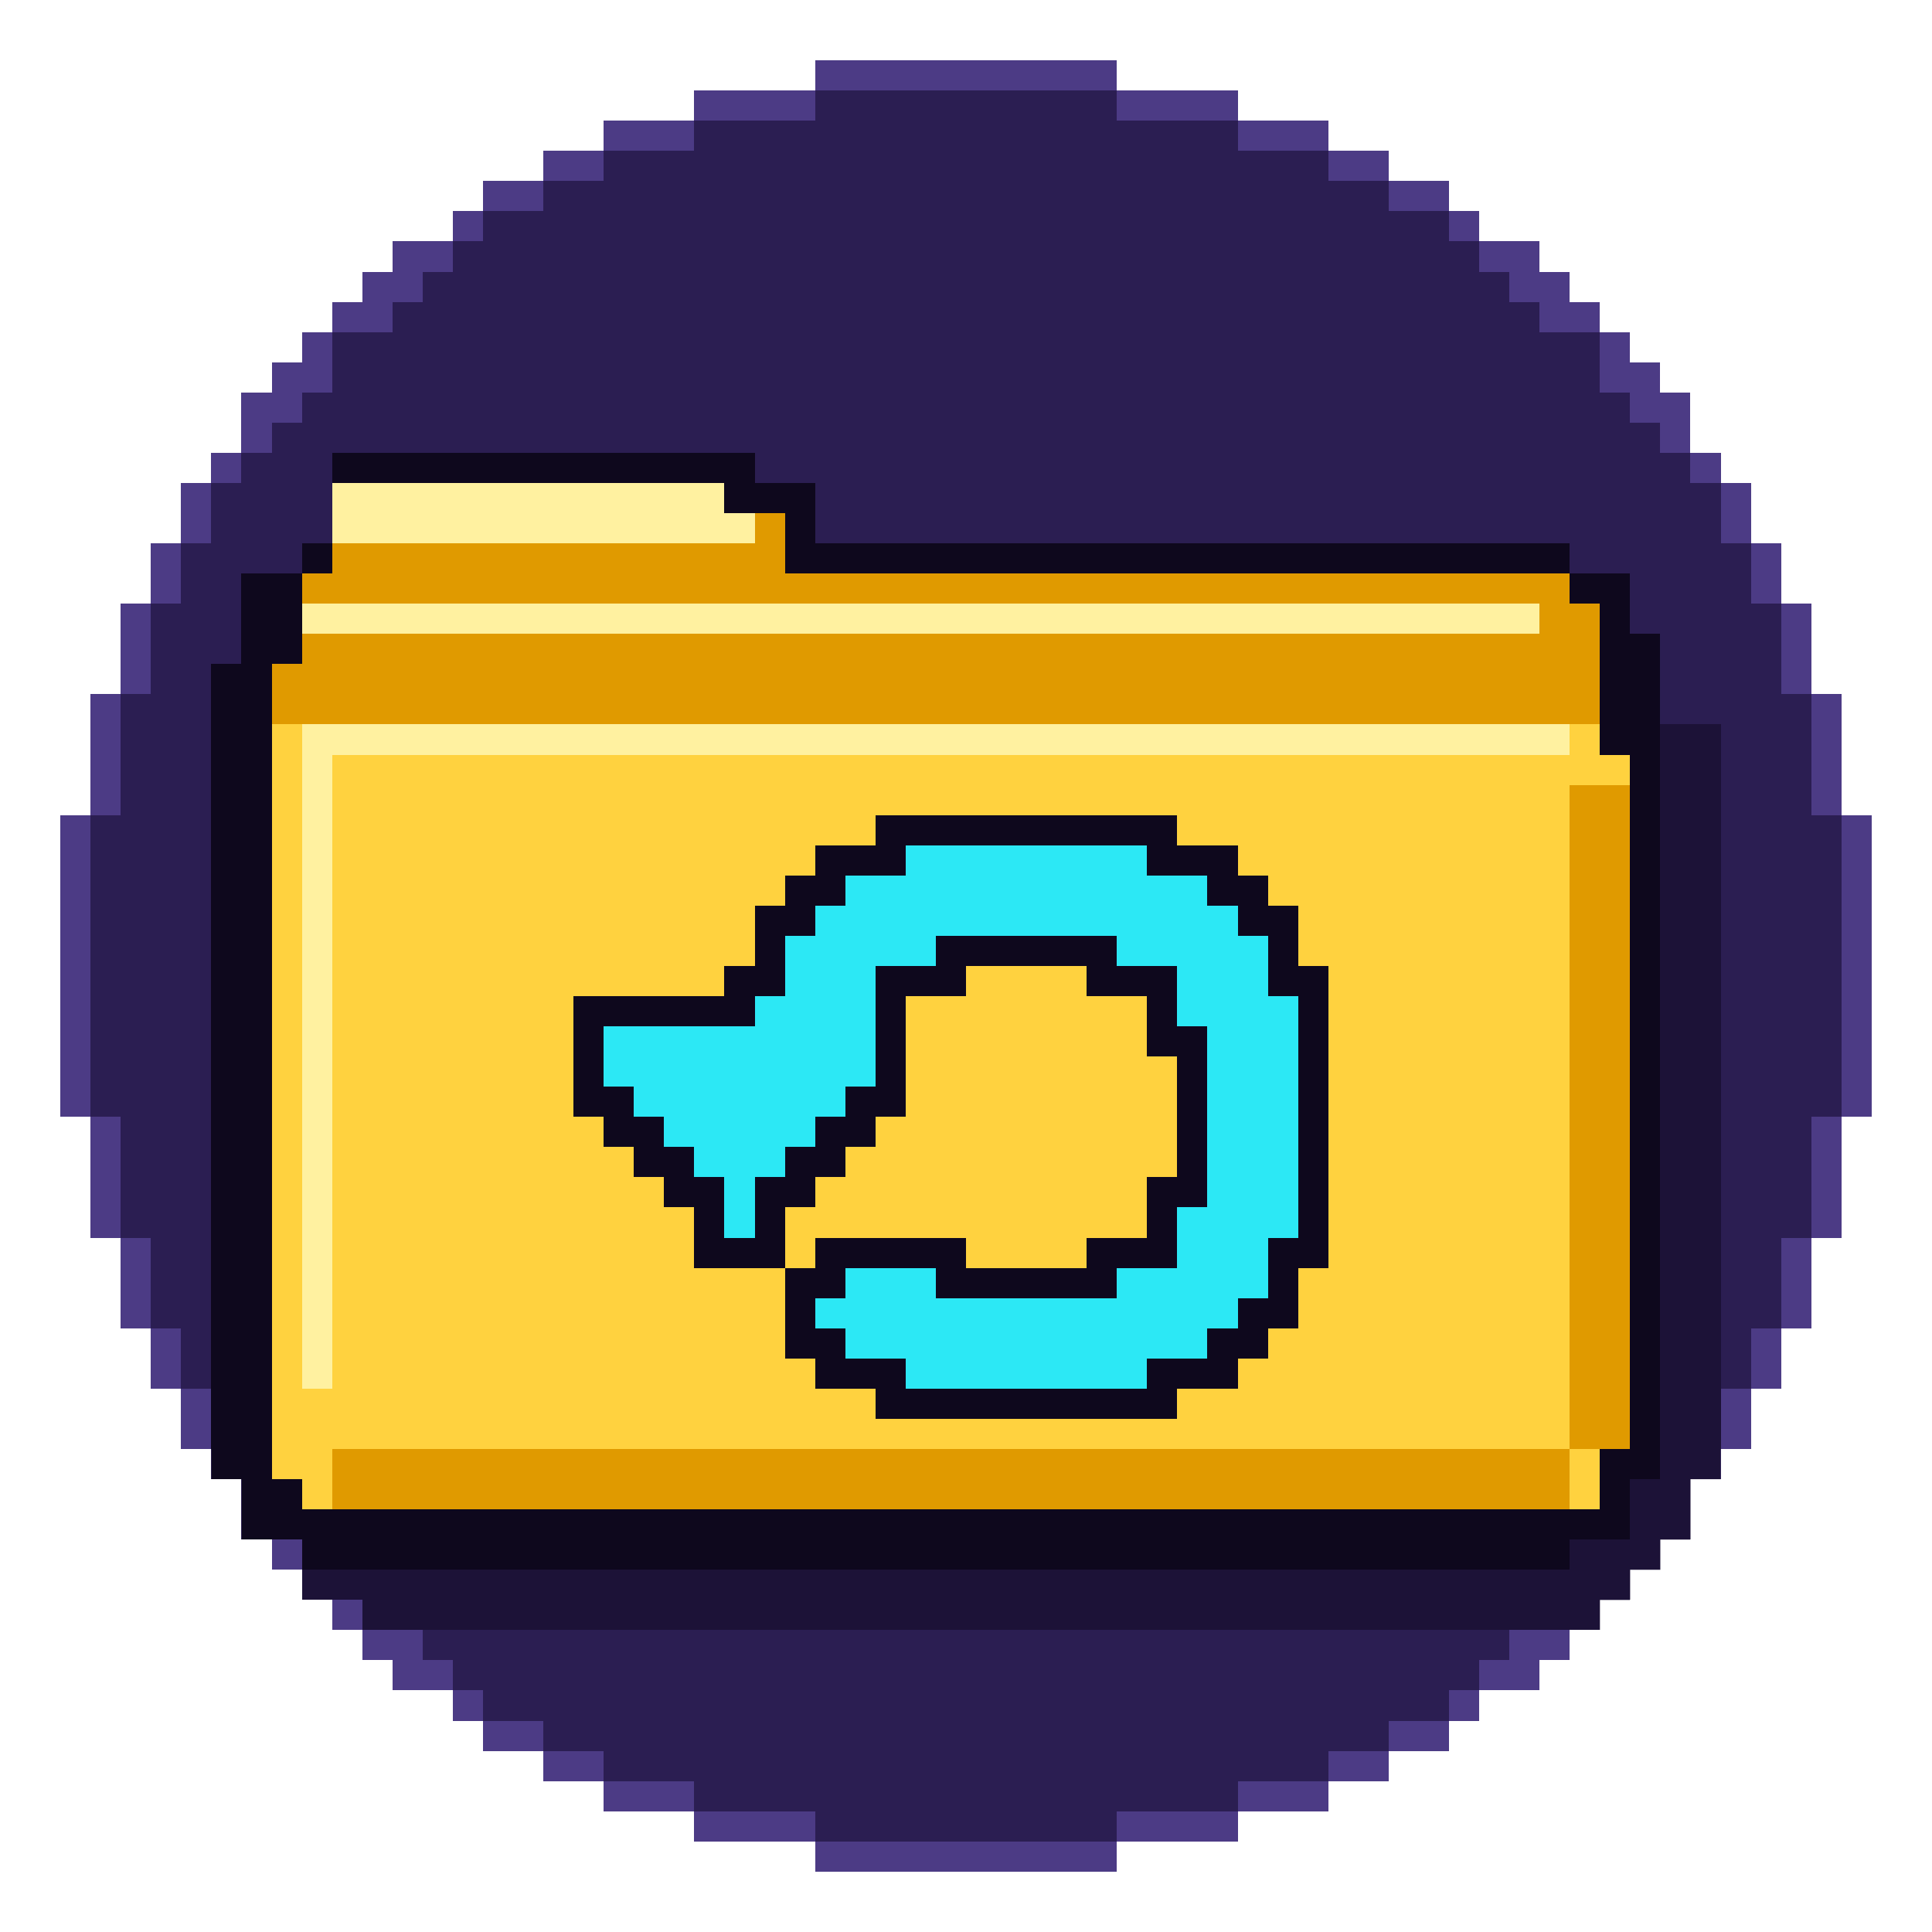
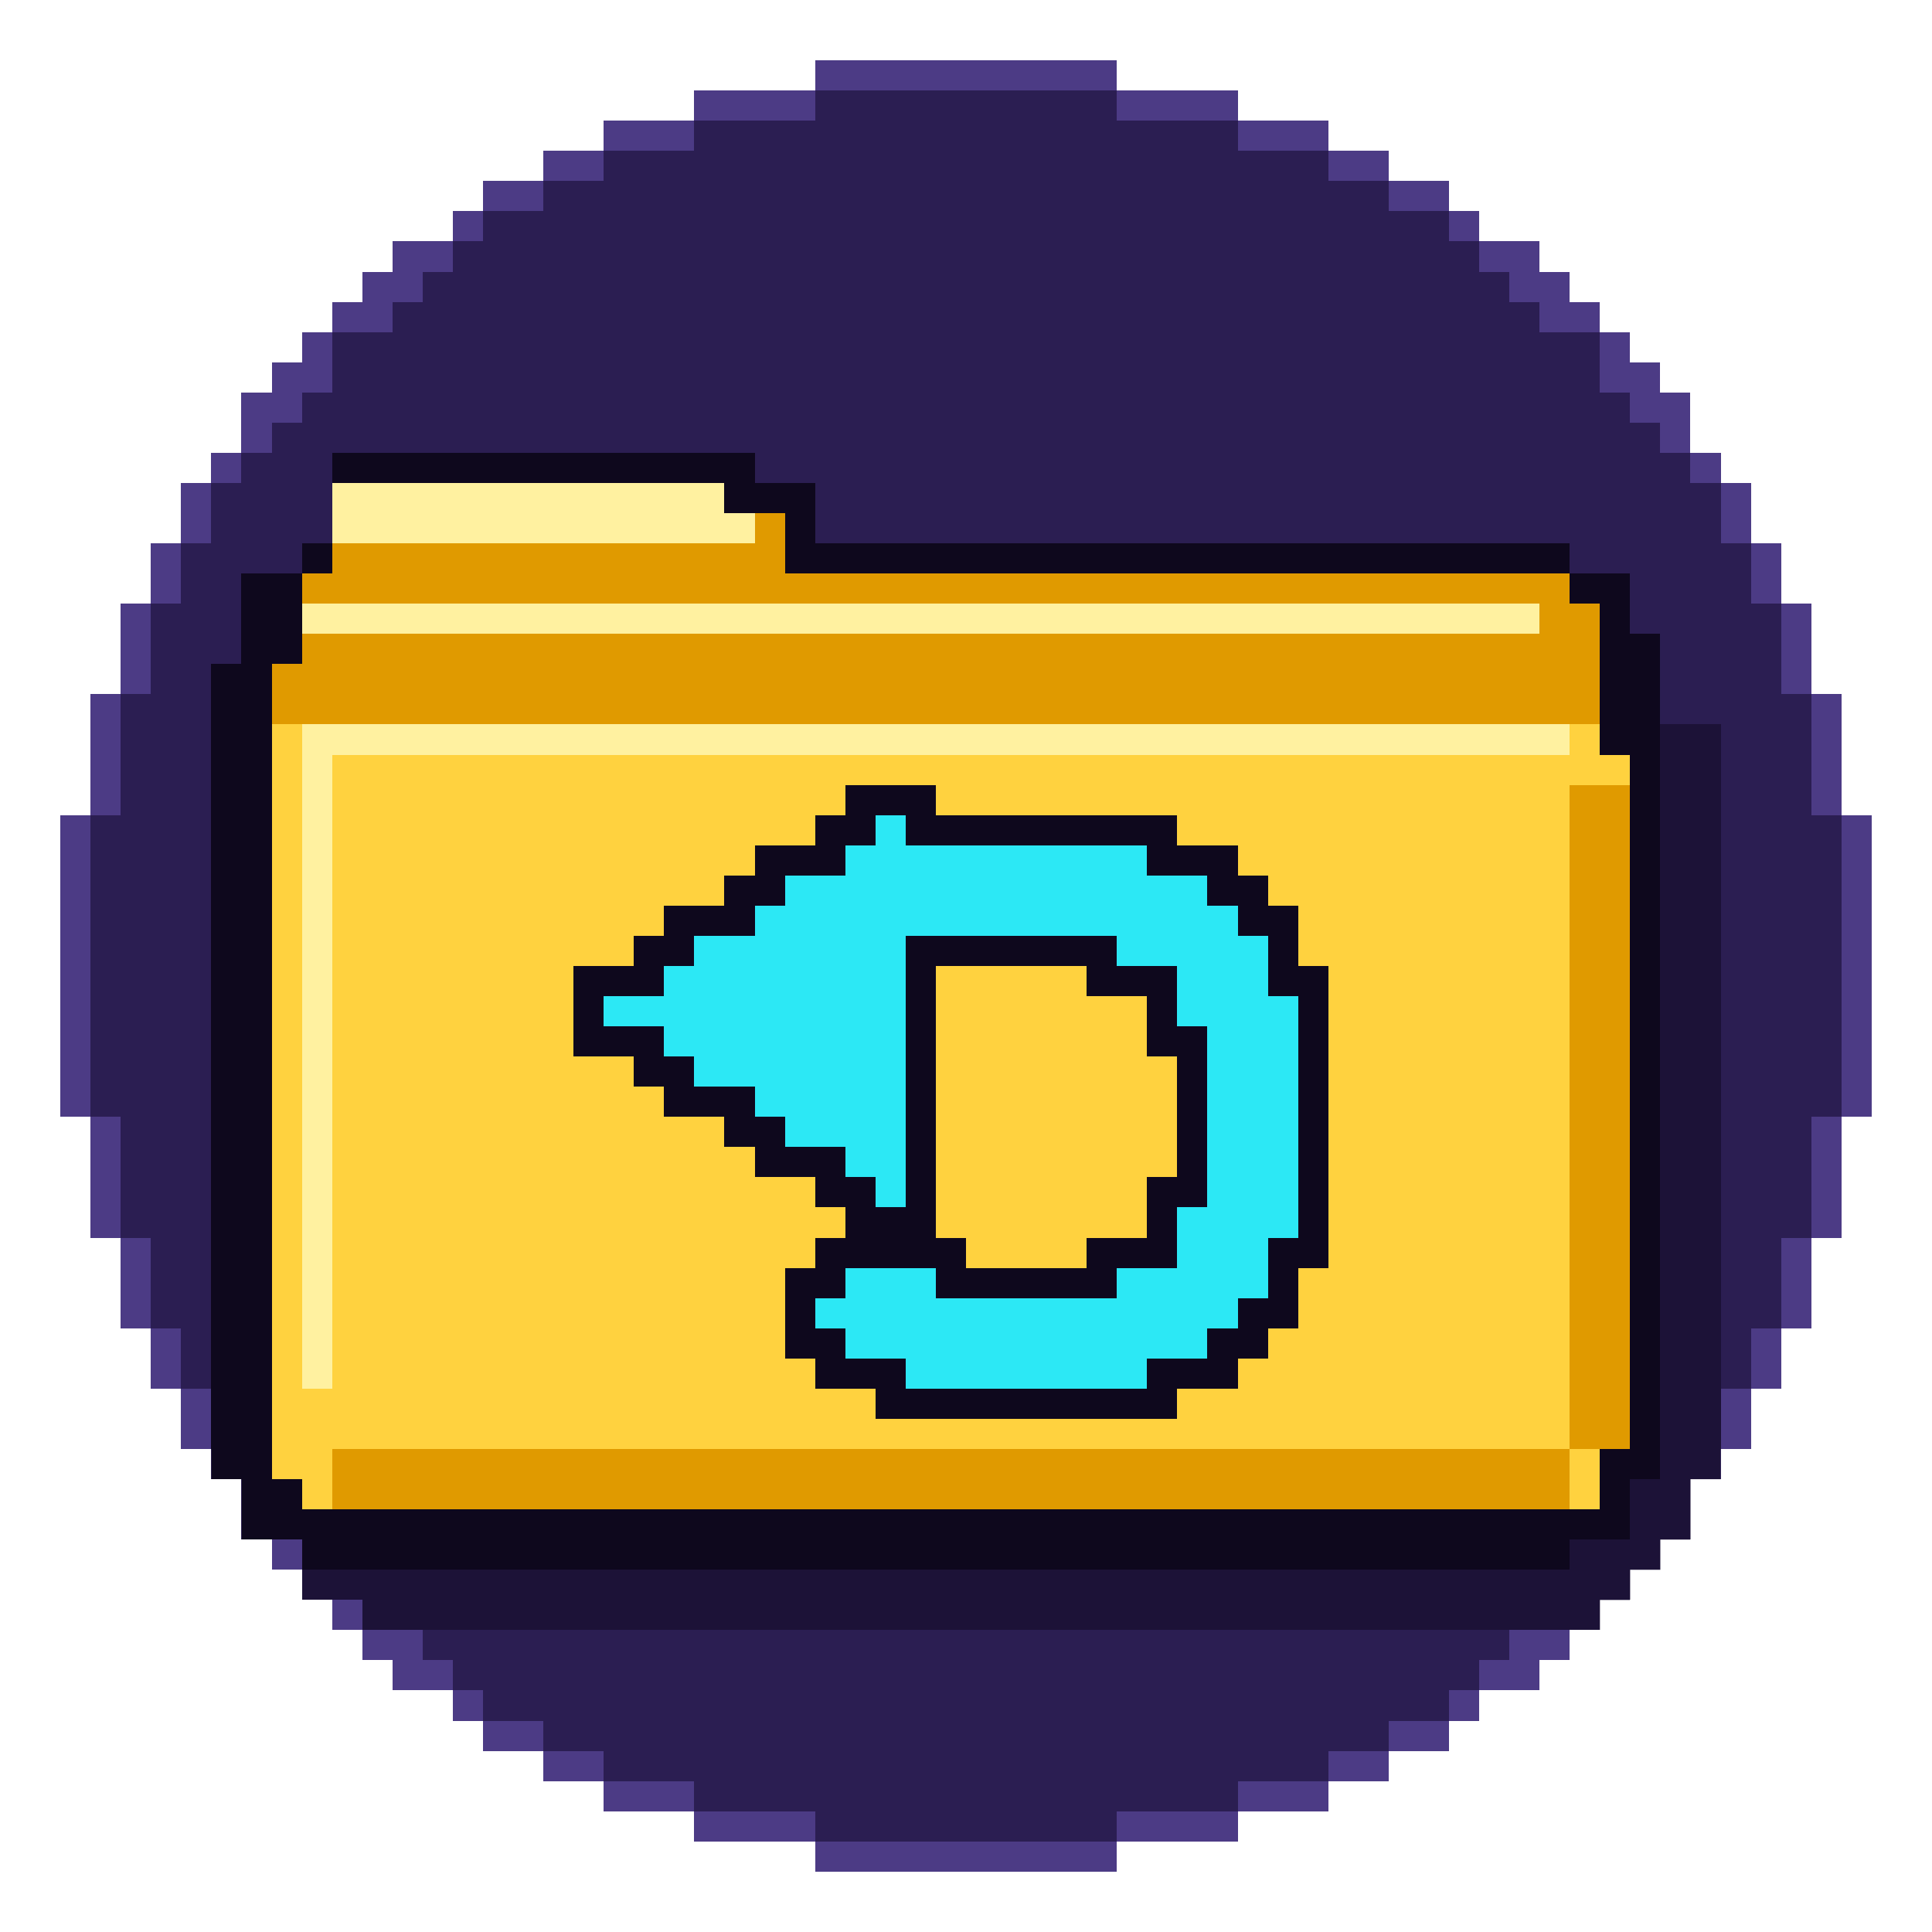
<svg xmlns="http://www.w3.org/2000/svg" viewBox="0 0 64 64" shape-rendering="crispEdges">
  <defs>
    <clipPath id="badge-clip">
      <use href="#badge-shape" />
    </clipPath>
  </defs>
  <path id="badge-shape" d="M27 2H37V3H27ZM23 3H41V4H23ZM20 4H44V5H20ZM18 5H46V6H18ZM16 6H48V7H16ZM15 7H49V8H15ZM13 8H51V9H13ZM12 9H52V10H12ZM11 10H53V11H11ZM10 11H54V12H10ZM9 12H55V13H9ZM8 13H56V14H8ZM8 14H56V15H8ZM7 15H57V16H7ZM6 16H58V17H6ZM6 17H58V18H6ZM5 18H59V19H5ZM5 19H59V20H5ZM4 20H60V21H4ZM4 21H60V22H4ZM4 22H60V23H4ZM3 23H61V24H3ZM3 24H61V25H3ZM3 25H61V26H3ZM3 26H61V27H3ZM2 27H62V28H2ZM2 28H62V29H2ZM2 29H62V30H2ZM2 30H62V31H2ZM2 31H62V32H2ZM2 32H62V33H2ZM2 33H62V34H2ZM2 34H62V35H2ZM2 35H62V36H2ZM2 36H62V37H2ZM3 37H61V38H3ZM3 38H61V39H3ZM3 39H61V40H3ZM3 40H61V41H3ZM4 41H60V42H4ZM4 42H60V43H4ZM4 43H60V44H4ZM5 44H59V45H5ZM5 45H59V46H5ZM6 46H58V47H6ZM6 47H58V48H6ZM7 48H57V49H7ZM8 49H56V50H8ZM8 50H56V51H8ZM9 51H55V52H9ZM10 52H54V53H10ZM11 53H53V54H11ZM12 54H52V55H12ZM13 55H51V56H13ZM15 56H49V57H15ZM16 57H48V58H16ZM18 58H46V59H18ZM20 59H44V60H20ZM23 60H41V61H23ZM27 61H37V62H27Z" fill="#4C3B85" />
  <path d="M27 3H37V4H27ZM23 4H41V5H23ZM20 5H44V6H20ZM18 6H46V7H18ZM16 7H48V8H16ZM15 8H49V9H15ZM14 9H50V10H14ZM13 10H51V11H13ZM11 11H53V12H11ZM11 12H53V13H11ZM10 13H54V14H10ZM9 14H55V15H9ZM8 15H56V16H8ZM7 16H57V17H7ZM7 17H57V18H7ZM6 18H58V19H6ZM6 19H58V20H6ZM5 20H59V21H5ZM5 21H59V22H5ZM5 22H59V23H5ZM4 23H60V24H4ZM4 24H60V25H4ZM4 25H60V26H4ZM4 26H60V27H4ZM3 27H61V28H3ZM3 28H61V29H3ZM3 29H61V30H3ZM3 30H61V31H3ZM3 31H61V32H3ZM3 32H61V33H3ZM3 33H61V34H3ZM3 34H61V35H3ZM3 35H61V36H3ZM3 36H61V37H3ZM4 37H60V38H4ZM4 38H60V39H4ZM4 39H60V40H4ZM4 40H60V41H4ZM5 41H59V42H5ZM5 42H59V43H5ZM5 43H59V44H5ZM6 44H58V45H6ZM6 45H58V46H6ZM7 46H57V47H7ZM7 47H57V48H7ZM8 48H56V49H8ZM9 49H55V50H9ZM10 50H54V51H10ZM11 51H53V52H11ZM11 52H53V53H11ZM13 53H51V54H13ZM14 54H50V55H14ZM15 55H49V56H15ZM16 56H48V57H16ZM18 57H46V58H18ZM20 58H44V59H20ZM23 59H41V60H23ZM27 60H37V61H27Z" fill="#2B1E52" />
  <g clip-path="url(#badge-clip)">
    <path d="M11 20H28V22H55V24H57V51H56V53H54V54H12V53H10V51H9V24H10V21H11Z" fill="#1C1237" />
    <path d="M10 18H11V15H25V16H27V18H52V19H54V21H55V49H54V51H52V52H10V51H8V49H7V22H8V19H10Z" fill="#0E081D" />
    <path d="M11 16H24V17H26V19H52V20H53V48H10V49H9V22H10V19H11Z" fill="#E09A00" />
    <path d="M11 16H24V17H25V18H11ZM10 20H51V21H10Z" fill="#FFF1A0" />
    <path d="M9 24H53V25H54V48H53V50H10V49H9Z" fill="#FFD23F" />
    <path d="M10 24H52V25H10ZM10 25H11V46H10Z" fill="#FFF1A0" />
    <path d="M11 48H52V50H11ZM52 26H54V48H52Z" fill="#E09A00" />
-     <path d="M29 27H39V28H29ZM27 28H41V29H27ZM26 29H42V30H26ZM25 30H43V31H25ZM25 31H43V32H25ZM24 32H32V33H24ZM36 32H44V33H36ZM19 33H30V34H19ZM38 33H44V34H38ZM19 34H30V35H19ZM38 34H44V35H38ZM19 35H30V36H19ZM39 35H44V36H39ZM19 36H30V37H19ZM39 36H44V37H39ZM20 37H29V38H20ZM39 37H44V38H39ZM21 38H28V39H21ZM39 38H44V39H39ZM22 39H27V40H22ZM38 39H44V40H38ZM23 40H26V41H23ZM38 40H44V41H38ZM23 41H26V42H23ZM27 41H32V42H27ZM36 41H44V42H36ZM26 42H43V43H26ZM26 43H43V44H26ZM26 44H42V45H26ZM27 45H41V46H27ZM29 46H39V47H29Z" fill="#0E081D" />
-     <path d="M30 28H38V29H30ZM28 29H40V30H28ZM27 30H41V31H27ZM26 31H31V32H26ZM37 31H42V32H37ZM26 32H29V33H26ZM39 32H42V33H39ZM25 33H29V34H25ZM39 33H43V34H39ZM20 34H29V35H20ZM40 34H43V35H40ZM20 35H29V36H20ZM40 35H43V36H40ZM21 36H28V37H21ZM40 36H43V37H40ZM22 37H27V38H22ZM40 37H43V38H40ZM23 38H26V39H23ZM40 38H43V39H40ZM24 39H25V40H24ZM40 39H43V40H40ZM24 40H25V41H24ZM39 40H43V41H39ZM39 41H42V42H39ZM28 42H31V43H28ZM37 42H42V43H37ZM27 43H41V44H27ZM28 44H40V45H28ZM30 45H38V46H30Z" fill="#2CE8F5" />
+     <path d="M28 26H31V27H28ZM27 27H39V28H27ZM25 28H41V29H25ZM24 29H42V30H24ZM22 30H43V31H22ZM21 31H43V32H21ZM19 32H31V33H19ZM36 32H44V33H36ZM19 33H31V34H19ZM38 33H44V34H38ZM19 34H31V35H19ZM38 34H44V35H38ZM21 35H31V36H21ZM39 35H44V36H39ZM22 36H31V37H22ZM39 36H44V37H39ZM24 37H31V38H24ZM39 37H44V38H39ZM25 38H31V39H25ZM39 38H44V39H39ZM27 39H31V40H27ZM38 39H44V40H38ZM28 40H31V41H28ZM38 40H44V41H38ZM27 41H32V42H27ZM36 41H44V42H36ZM26 42H43V43H26ZM26 43H43V44H26ZM26 44H42V45H26ZM27 45H41V46H27ZM29 46H39V47H29Z" fill="#0E081D" />
+     <path d="M29 27H30V28H29ZM28 28H38V29H28ZM26 29H40V30H26ZM25 30H41V31H25ZM23 31H30V32H23ZM37 31H42V32H37ZM22 32H30V33H22ZM39 32H42V33H39ZM20 33H30V34H20ZM39 33H43V34H39ZM22 34H30V35H22ZM40 34H43V35H40ZM23 35H30V36H23ZM40 35H43V36H40ZM25 36H30V37H25ZM40 36H43V37H40ZM26 37H30V38H26ZM40 37H43V38H40ZM28 38H30V39H28ZM40 38H43V39H40ZM29 39H30V40H29ZM40 39H43V40H40ZM39 40H43V41H39ZM39 41H42V42H39ZM28 42H31V43H28ZM37 42H42V43H37ZM27 43H41V44H27ZM28 44H40V45H28ZM30 45H38V46H30Z" fill="#2CE8F5" />
  </g>
</svg>
